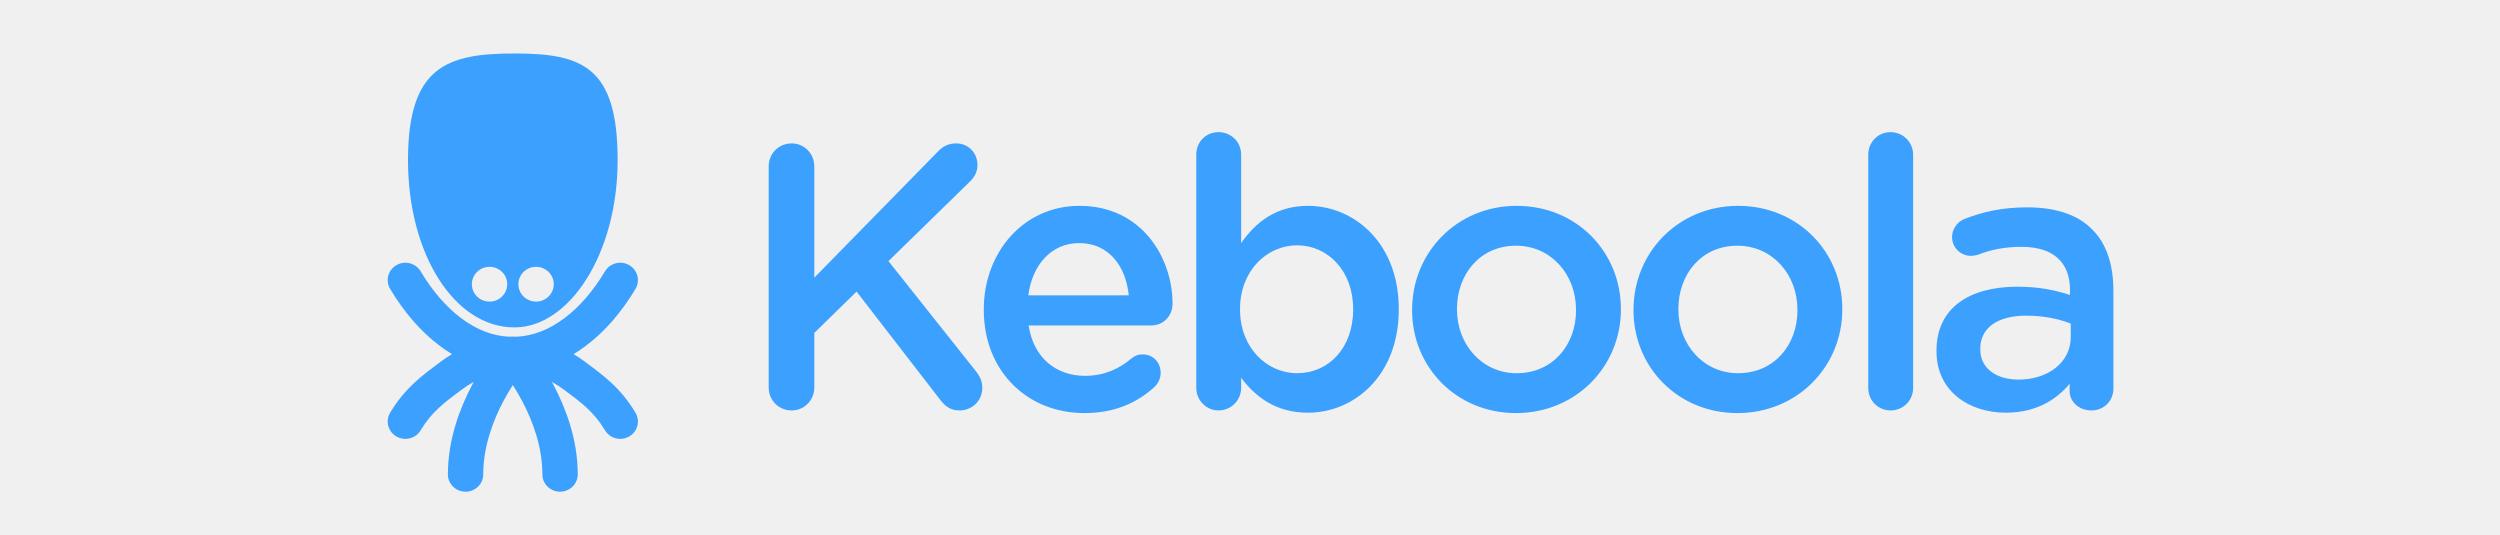
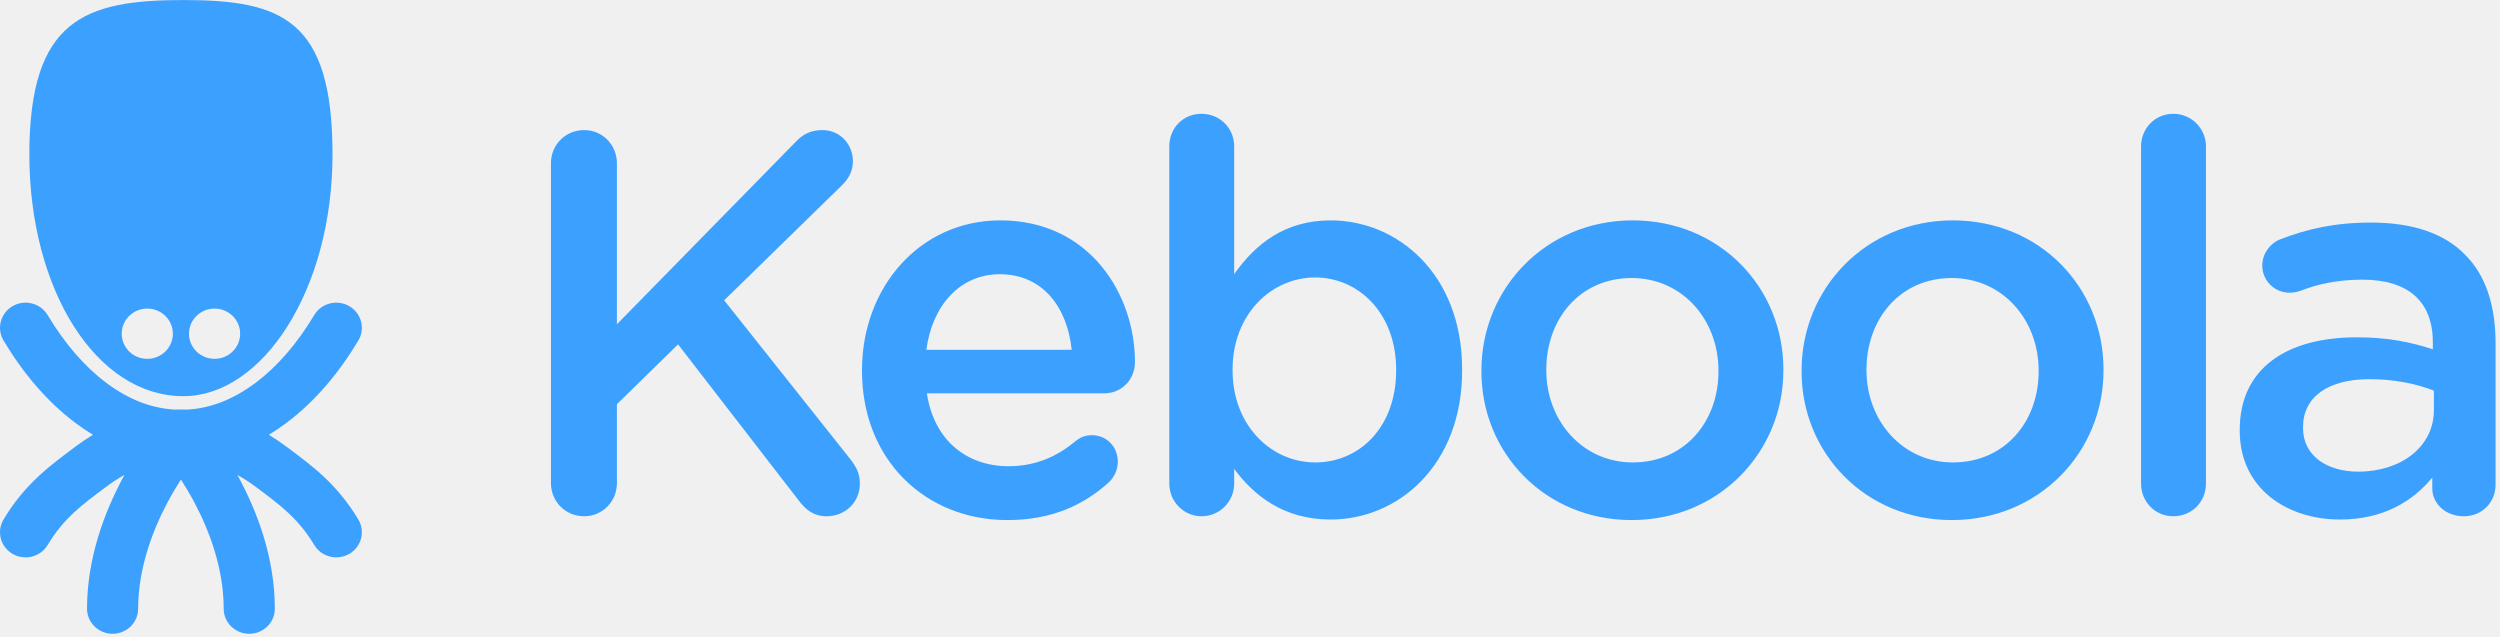
- <svg xmlns="http://www.w3.org/2000/svg" width="187" height="40" viewBox="0 0 187 40" fill="none">
-   <g clip-path="url(#clip0)">
-     <path d="M154.892 25.215C154.892 27.1 153.199 28.394 150.98 28.394C149.372 28.394 148.123 27.578 148.123 26.143V26.087C148.123 24.54 149.399 23.611 151.563 23.611C152.894 23.611 154.032 23.865 154.892 24.203V25.215ZM156.501 17.169C155.474 16.1 153.838 15.51 151.646 15.51C149.731 15.51 148.317 15.847 146.93 16.382C146.431 16.579 146.015 17.113 146.015 17.732C146.015 18.52 146.653 19.138 147.429 19.138C147.596 19.138 147.762 19.11 147.956 19.054C148.872 18.689 149.926 18.463 151.202 18.463C153.56 18.463 154.836 19.589 154.836 21.699V22.064C153.698 21.699 152.534 21.446 150.897 21.446C147.318 21.446 144.849 23.021 144.849 26.228V26.284C144.849 29.266 147.291 30.87 150.037 30.87C152.284 30.87 153.81 29.913 154.809 28.703V29.266C154.809 30.025 155.474 30.701 156.446 30.701C157.361 30.701 158.082 29.998 158.082 29.07V21.754C158.082 19.814 157.582 18.238 156.501 17.169ZM141.41 9.884C140.467 9.884 139.745 10.643 139.745 11.571V29.013C139.745 29.97 140.495 30.701 141.41 30.701C142.353 30.701 143.102 29.97 143.102 29.013V11.571C143.102 10.643 142.353 9.884 141.41 9.884ZM134.448 23.218C134.448 25.778 132.728 27.916 130.009 27.916C127.401 27.916 125.543 25.75 125.543 23.162V23.105C125.543 20.518 127.263 18.379 129.954 18.379C132.589 18.379 134.448 20.544 134.448 23.162V23.218ZM130.009 15.397C125.515 15.397 122.186 18.914 122.186 23.162V23.218C122.186 27.437 125.488 30.898 129.954 30.898C134.475 30.898 137.804 27.381 137.804 23.162V23.105C137.804 18.857 134.503 15.397 130.009 15.397ZM117.887 23.218C117.887 25.778 116.167 27.916 113.448 27.916C110.84 27.916 108.982 25.75 108.982 23.162V23.105C108.982 20.518 110.702 18.379 113.393 18.379C116.028 18.379 117.887 20.544 117.887 23.162V23.218ZM113.448 15.397C108.954 15.397 105.625 18.914 105.625 23.162V23.218C105.625 27.437 108.927 30.898 113.393 30.898C117.914 30.898 121.243 27.381 121.243 23.162V23.105C121.243 18.857 117.942 15.397 113.448 15.397ZM101.215 23.162C101.215 26.087 99.329 27.916 97.027 27.916C94.752 27.916 92.754 26.003 92.754 23.162V23.105C92.754 20.264 94.752 18.35 97.027 18.35C99.301 18.35 101.215 20.236 101.215 23.105V23.162ZM97.83 15.397C95.445 15.397 93.92 16.635 92.837 18.183V11.571C92.837 10.614 92.089 9.884 91.145 9.884C90.202 9.884 89.481 10.614 89.481 11.571V29.013C89.481 29.941 90.229 30.701 91.145 30.701C92.089 30.701 92.837 29.941 92.837 29.013V28.254C93.864 29.631 95.39 30.87 97.83 30.87C101.298 30.87 104.628 28.084 104.628 23.162V23.105C104.628 18.154 101.27 15.397 97.83 15.397ZM76.915 22.093C77.22 19.785 78.663 18.183 80.716 18.183C82.935 18.183 84.21 19.897 84.433 22.093H76.915ZM80.744 15.397C76.554 15.397 73.587 18.885 73.587 23.134V23.189C73.587 27.776 76.86 30.898 81.103 30.898C83.379 30.898 85.043 30.139 86.374 28.929C86.624 28.676 86.818 28.309 86.818 27.888C86.818 27.1 86.236 26.509 85.487 26.509C85.098 26.509 84.877 26.622 84.626 26.819C83.683 27.607 82.574 28.113 81.16 28.113C78.996 28.113 77.303 26.762 76.943 24.343H86.125C86.985 24.343 87.706 23.668 87.706 22.711C87.706 19.279 85.403 15.397 80.744 15.397ZM66.457 19.532L72.505 13.625C72.892 13.259 73.115 12.865 73.115 12.331C73.115 11.486 72.476 10.727 71.533 10.727C70.923 10.727 70.507 10.951 70.119 11.374L60.91 20.771V12.443C60.91 11.486 60.16 10.727 59.217 10.727C58.246 10.727 57.497 11.486 57.497 12.443V28.984C57.497 29.941 58.246 30.701 59.217 30.701C60.16 30.701 60.91 29.941 60.91 28.984V24.905L64.072 21.811L70.314 29.886C70.673 30.364 71.089 30.701 71.756 30.701C72.727 30.701 73.476 29.97 73.476 29.013C73.476 28.478 73.281 28.141 73.004 27.776L66.457 19.532ZM36.618 19.958C37.349 19.958 37.941 20.541 37.941 21.258C37.941 21.977 37.349 22.559 36.618 22.559C35.888 22.559 35.295 21.977 35.295 21.258C35.295 20.541 35.888 19.958 36.618 19.958ZM40.098 19.958C40.829 19.958 41.421 20.541 41.421 21.258C41.421 21.977 40.829 22.559 40.098 22.559C39.368 22.559 38.776 21.977 38.776 21.258C38.776 20.541 39.368 19.958 40.098 19.958ZM38.483 24.49C42.588 24.49 46.199 18.973 46.199 11.985C46.199 4.998 43.573 4 38.483 4C33.394 4 30.518 4.998 30.518 11.985C30.518 18.973 33.969 24.49 38.483 24.49ZM47.534 30.868C46.98 29.943 46.359 29.222 45.721 28.629C45.081 28.035 44.439 27.567 43.814 27.099C43.518 26.877 43.215 26.672 42.906 26.487C43.215 26.302 43.518 26.096 43.814 25.874C45.242 24.805 46.484 23.364 47.534 21.612C47.905 20.994 47.695 20.197 47.066 19.833C46.436 19.469 45.626 19.674 45.254 20.293C44.345 21.81 43.312 22.984 42.212 23.805C41.035 24.681 39.876 25.115 38.685 25.184C38.576 25.181 38.468 25.177 38.358 25.177C38.25 25.177 38.14 25.181 38.032 25.184C36.841 25.115 35.683 24.681 34.504 23.805C33.405 22.984 32.372 21.81 31.462 20.293C31.092 19.674 30.28 19.469 29.652 19.833C29.022 20.197 28.813 20.994 29.183 21.613C30.234 23.364 31.475 24.805 32.903 25.874C33.198 26.096 33.501 26.302 33.811 26.487C33.501 26.672 33.198 26.877 32.903 27.099C32.278 27.567 31.635 28.035 30.996 28.629C30.359 29.222 29.737 29.943 29.183 30.868C28.813 31.486 29.022 32.284 29.652 32.648C30.28 33.012 31.092 32.807 31.462 32.189C31.889 31.479 32.326 30.976 32.817 30.515C33.308 30.056 33.865 29.646 34.505 29.167C34.817 28.935 35.127 28.735 35.438 28.564C35.401 28.63 35.364 28.698 35.328 28.768C34.43 30.459 33.506 32.807 33.501 35.481C33.501 36.198 34.093 36.779 34.824 36.779C35.554 36.779 36.147 36.198 36.147 35.481C36.142 33.416 36.893 31.429 37.671 29.973C37.908 29.529 38.145 29.135 38.358 28.803C38.584 29.152 38.834 29.569 39.082 30.042C39.848 31.492 40.574 33.447 40.57 35.481C40.57 36.198 41.162 36.779 41.894 36.779C42.624 36.779 43.216 36.198 43.216 35.481C43.212 32.807 42.286 30.459 41.39 28.768C41.352 28.698 41.316 28.63 41.279 28.564C41.589 28.735 41.9 28.935 42.212 29.167C42.851 29.646 43.409 30.056 43.9 30.515C44.392 30.976 44.828 31.479 45.254 32.188C45.501 32.599 45.943 32.828 46.395 32.828C46.623 32.828 46.855 32.77 47.066 32.648C47.695 32.284 47.905 31.486 47.534 30.868Z" fill="#3CA0FF" />
-   </g>
-   <defs>
-     <clipPath id="clip0">
-       <rect width="129.082" height="32.857" fill="white" transform="translate(29 4)" />
-     </clipPath>
-   </defs>
+ <svg xmlns="http://www.w3.org/2000/svg" width="161" height="41" viewBox="0 0 161 41" fill="none">
+   <path d="M156.743 26.416C156.743 28.763 154.635 30.374 151.872 30.374C149.87 30.374 148.315 29.358 148.315 27.572V27.503C148.315 25.576 149.904 24.419 152.599 24.419C154.255 24.419 155.672 24.736 156.743 25.156V26.416ZM158.746 16.399C157.467 15.068 155.431 14.333 152.702 14.333C150.318 14.333 148.557 14.753 146.83 15.419C146.208 15.664 145.69 16.328 145.69 17.099C145.69 18.081 146.485 18.85 147.451 18.85C147.659 18.85 147.866 18.816 148.107 18.745C149.248 18.291 150.56 18.01 152.149 18.01C155.085 18.01 156.674 19.411 156.674 22.038V22.493C155.257 22.038 153.807 21.723 151.769 21.723C147.313 21.723 144.239 23.684 144.239 27.678V27.747C144.239 31.46 147.279 33.457 150.698 33.457C153.496 33.457 155.396 32.266 156.639 30.76V31.46C156.639 32.406 157.467 33.247 158.677 33.247C159.817 33.247 160.714 32.371 160.714 31.216V22.108C160.714 19.692 160.093 17.73 158.746 16.399ZM139.957 7.328C138.783 7.328 137.884 8.273 137.884 9.428V31.145C137.884 32.337 138.817 33.247 139.957 33.247C141.131 33.247 142.064 32.337 142.064 31.145V9.428C142.064 8.273 141.131 7.328 139.957 7.328ZM131.289 23.93C131.289 27.117 129.147 29.78 125.762 29.78C122.516 29.78 120.202 27.082 120.202 23.86V23.789C120.202 20.568 122.343 17.905 125.694 17.905C128.975 17.905 131.289 20.601 131.289 23.86V23.93ZM125.762 14.192C120.167 14.192 116.022 18.571 116.022 23.86V23.93C116.022 29.183 120.133 33.492 125.694 33.492C131.323 33.492 135.467 29.114 135.467 23.86V23.789C135.467 18.501 131.358 14.192 125.762 14.192ZM110.669 23.93C110.669 27.117 108.528 29.78 105.143 29.78C101.896 29.78 99.582 27.082 99.582 23.86V23.789C99.582 20.568 101.724 17.905 105.074 17.905C108.355 17.905 110.669 20.601 110.669 23.86V23.93ZM105.143 14.192C99.548 14.192 95.403 18.571 95.403 23.86V23.93C95.403 29.183 99.513 33.492 105.074 33.492C110.704 33.492 114.848 29.114 114.848 23.86V23.789C114.848 18.501 110.738 14.192 105.143 14.192ZM89.912 23.86C89.912 27.503 87.564 29.78 84.697 29.78C81.865 29.78 79.378 27.398 79.378 23.86V23.789C79.378 20.252 81.865 17.869 84.697 17.869C87.529 17.869 89.912 20.217 89.912 23.789V23.86ZM85.698 14.192C82.728 14.192 80.829 15.734 79.481 17.66V9.428C79.481 8.237 78.549 7.328 77.374 7.328C76.2 7.328 75.303 8.237 75.303 9.428V31.145C75.303 32.3 76.234 33.247 77.374 33.247C78.549 33.247 79.481 32.3 79.481 31.145V30.2C80.76 31.915 82.659 33.457 85.698 33.457C90.015 33.457 94.161 29.989 94.161 23.86V23.789C94.161 17.625 89.981 14.192 85.698 14.192ZM59.657 22.529C60.037 19.656 61.833 17.66 64.389 17.66C67.153 17.66 68.74 19.796 69.017 22.529H59.657ZM64.424 14.192C59.208 14.192 55.513 18.535 55.513 23.825V23.894C55.513 29.604 59.588 33.492 64.872 33.492C67.705 33.492 69.776 32.547 71.434 31.04C71.746 30.725 71.987 30.269 71.987 29.744C71.987 28.763 71.262 28.028 70.329 28.028C69.845 28.028 69.57 28.169 69.258 28.413C68.084 29.394 66.703 30.024 64.942 30.024C62.248 30.024 60.141 28.343 59.691 25.33H71.124C72.195 25.33 73.092 24.49 73.092 23.299C73.092 19.026 70.226 14.192 64.424 14.192ZM46.636 19.341L54.166 11.986C54.649 11.53 54.926 11.04 54.926 10.375C54.926 9.323 54.131 8.378 52.956 8.378C52.197 8.378 51.679 8.657 51.195 9.184L39.729 20.883V10.515C39.729 9.323 38.796 8.378 37.622 8.378C36.414 8.378 35.481 9.323 35.481 10.515V31.109C35.481 32.3 36.414 33.247 37.622 33.247C38.796 33.247 39.729 32.3 39.729 31.109V26.031L43.667 22.178L51.438 32.231C51.886 32.827 52.404 33.247 53.233 33.247C54.442 33.247 55.375 32.337 55.375 31.145C55.375 30.479 55.133 30.059 54.788 29.604L46.636 19.341ZM9.485 19.872C10.395 19.872 11.132 20.597 11.132 21.49C11.132 22.385 10.395 23.109 9.485 23.109C8.576 23.109 7.838 22.385 7.838 21.49C7.838 20.597 8.576 19.872 9.485 19.872ZM13.818 19.872C14.727 19.872 15.465 20.597 15.465 21.49C15.465 22.385 14.727 23.109 13.818 23.109C12.908 23.109 12.171 22.385 12.171 21.49C12.171 20.597 12.908 19.872 13.818 19.872ZM11.807 25.514C16.917 25.514 21.414 18.645 21.414 9.944C21.414 1.245 18.144 0.002 11.807 0.002C5.471 0.002 1.89 1.245 1.89 9.944C1.89 18.645 6.187 25.514 11.807 25.514ZM23.076 33.454C22.386 32.303 21.613 31.405 20.819 30.667C20.022 29.928 19.223 29.345 18.444 28.762C18.076 28.485 17.699 28.231 17.314 28C17.699 27.769 18.076 27.514 18.444 27.237C20.222 25.906 21.768 24.111 23.076 21.931C23.538 21.161 23.276 20.169 22.493 19.715C21.709 19.262 20.7 19.518 20.237 20.288C19.106 22.177 17.819 23.639 16.45 24.661C14.984 25.752 13.541 26.292 12.058 26.378C11.923 26.373 11.788 26.369 11.652 26.369C11.517 26.369 11.38 26.373 11.245 26.378C9.762 26.292 8.321 25.752 6.853 24.661C5.484 23.639 4.199 22.177 3.066 20.288C2.604 19.518 1.594 19.262 0.811 19.715C0.027 20.169 -0.233 21.161 0.228 21.932C1.536 24.111 3.081 25.906 4.859 27.237C5.227 27.514 5.604 27.769 5.99 28C5.604 28.231 5.227 28.485 4.859 28.762C4.082 29.345 3.281 29.928 2.486 30.667C1.692 31.405 0.917 32.303 0.228 33.454C-0.233 34.224 0.027 35.218 0.811 35.671C1.594 36.124 2.604 35.869 3.066 35.099C3.596 34.216 4.141 33.589 4.753 33.015C5.363 32.444 6.058 31.933 6.854 31.337C7.243 31.049 7.629 30.798 8.016 30.586C7.969 30.669 7.924 30.753 7.878 30.84C6.761 32.946 5.61 35.869 5.604 39.198C5.604 40.09 6.342 40.815 7.251 40.815C8.161 40.815 8.898 40.09 8.898 39.198C8.893 36.627 9.827 34.154 10.796 32.341C11.091 31.788 11.386 31.297 11.652 30.884C11.933 31.318 12.244 31.838 12.553 32.426C13.507 34.231 14.411 36.666 14.405 39.198C14.405 40.09 15.142 40.815 16.053 40.815C16.963 40.815 17.7 40.09 17.7 39.198C17.695 35.869 16.543 32.946 15.426 30.84C15.379 30.753 15.334 30.669 15.288 30.586C15.674 30.798 16.061 31.049 16.45 31.337C17.245 31.933 17.94 32.444 18.552 33.015C19.164 33.589 19.707 34.216 20.237 35.097C20.544 35.61 21.094 35.895 21.658 35.895C21.942 35.895 22.23 35.823 22.493 35.671C23.276 35.218 23.538 34.224 23.076 33.454Z" fill="#3CA0FF" />
</svg>
